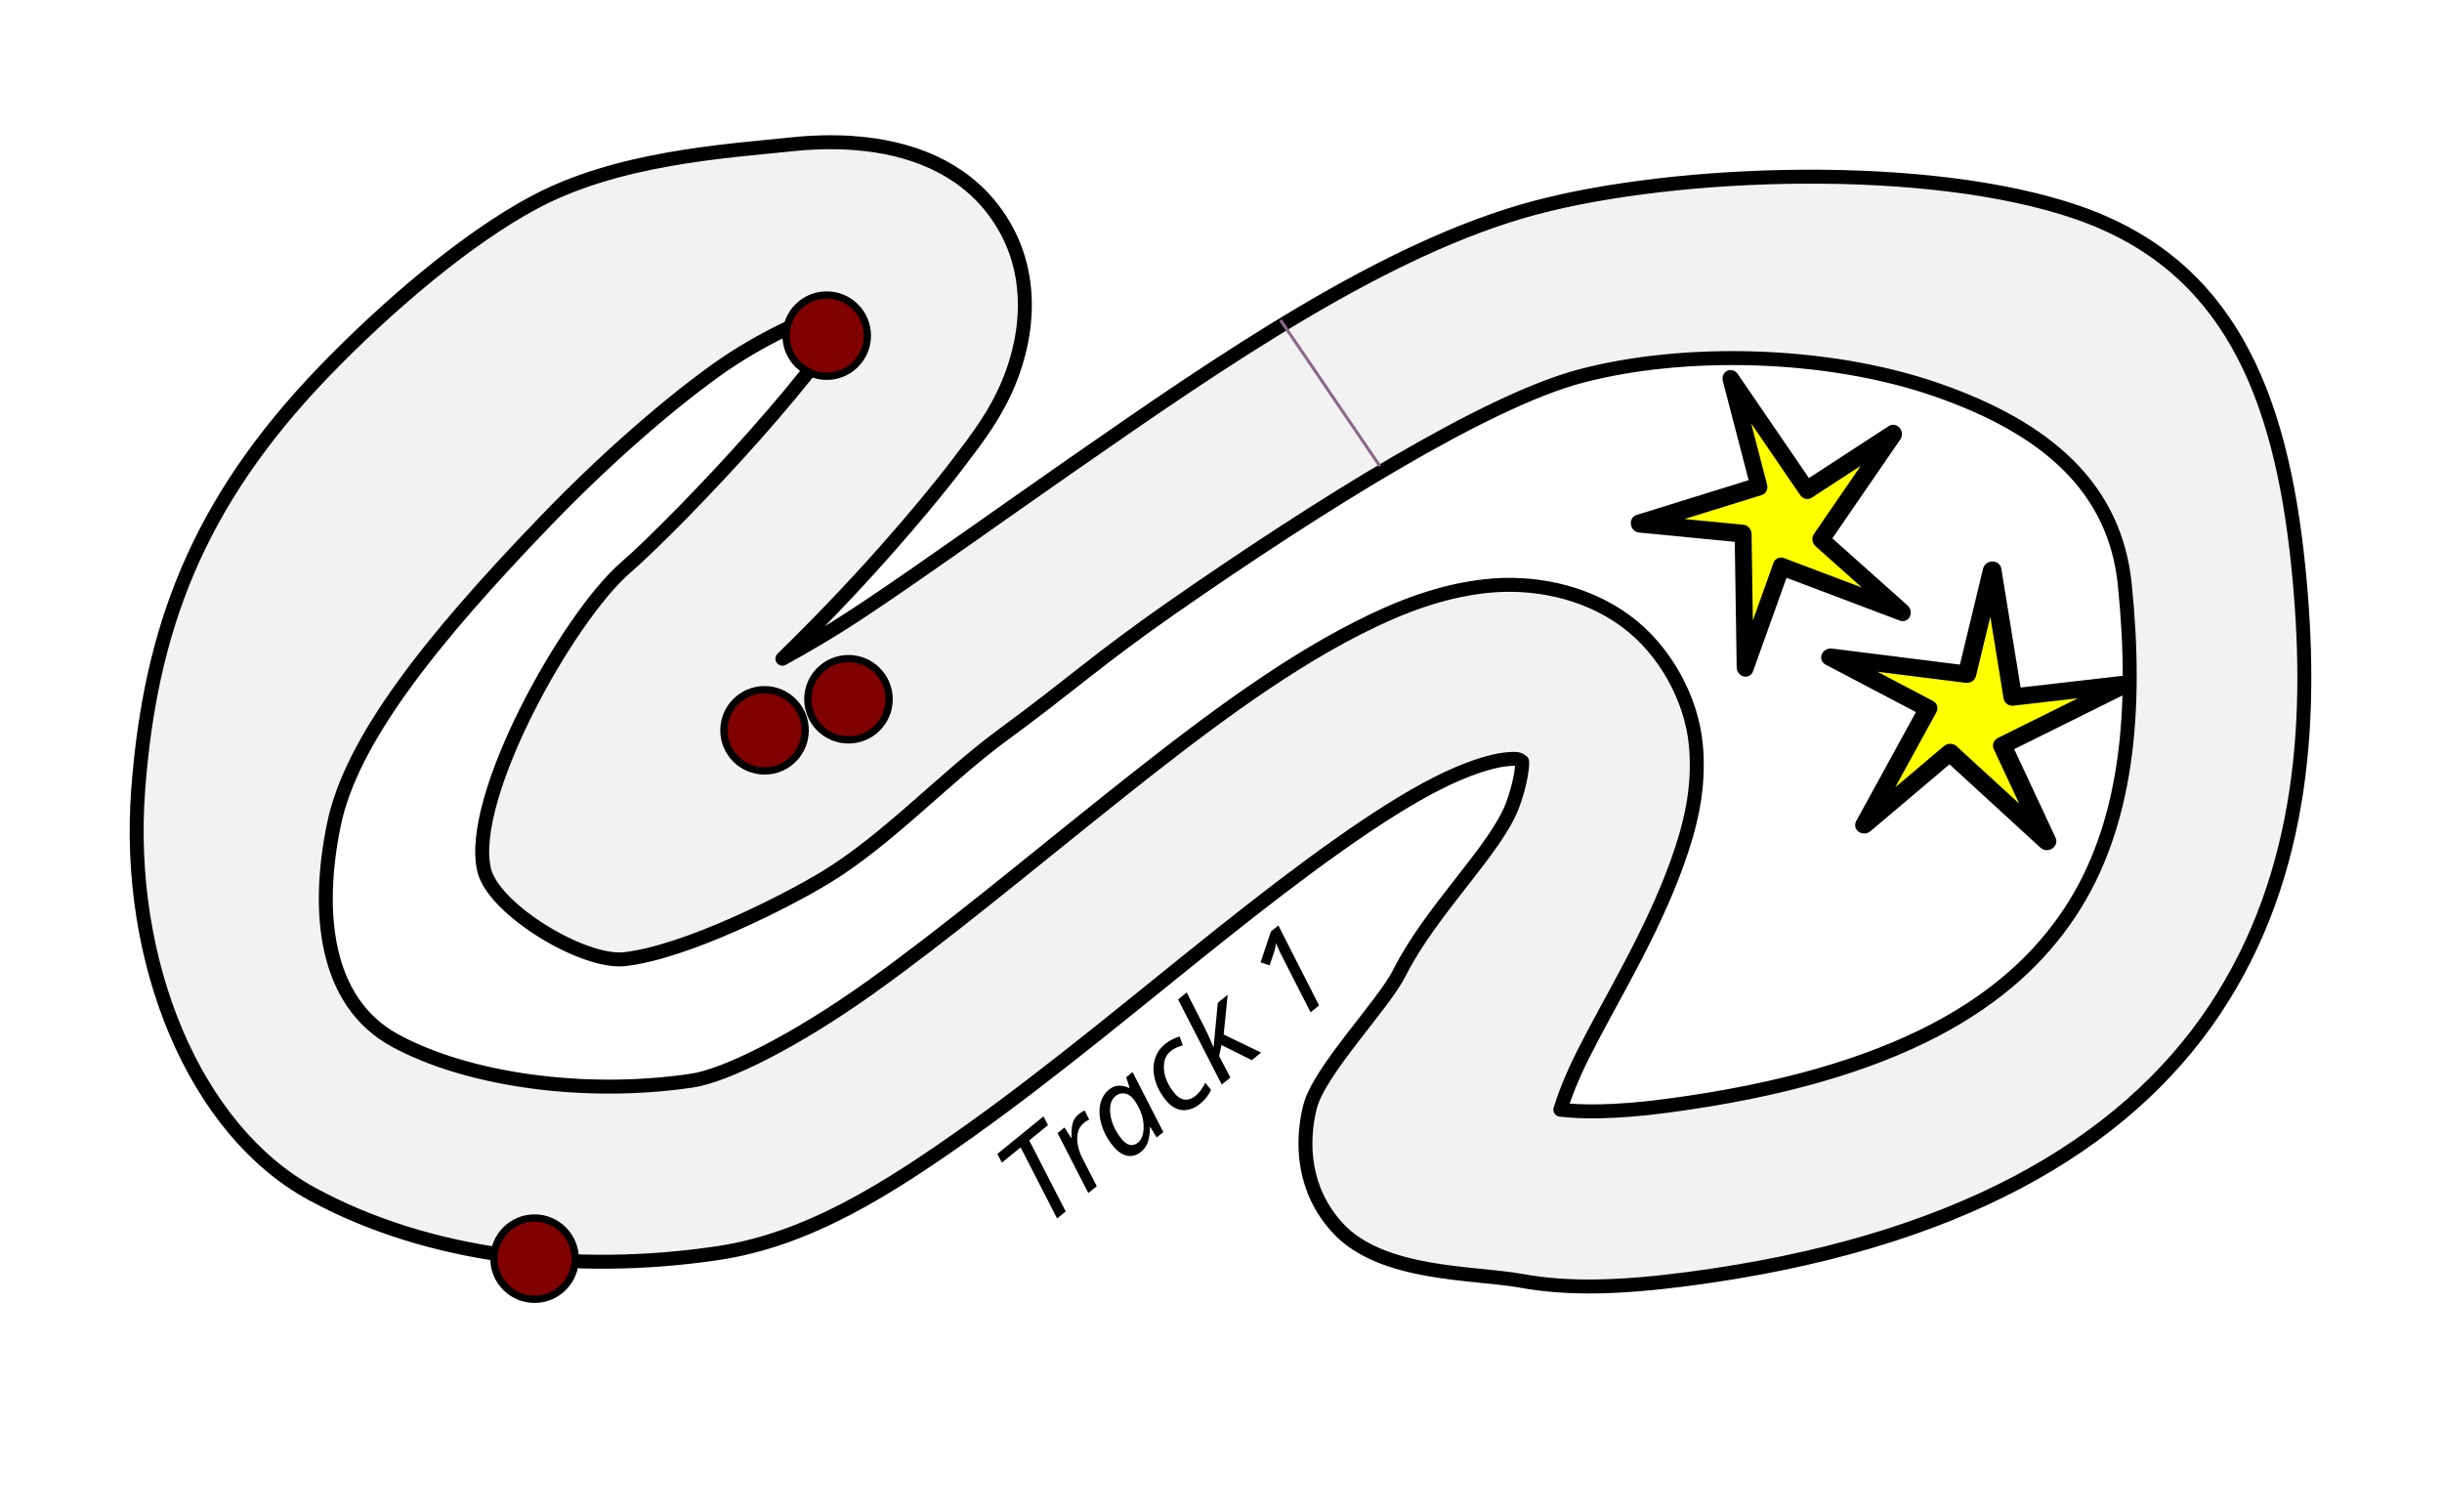
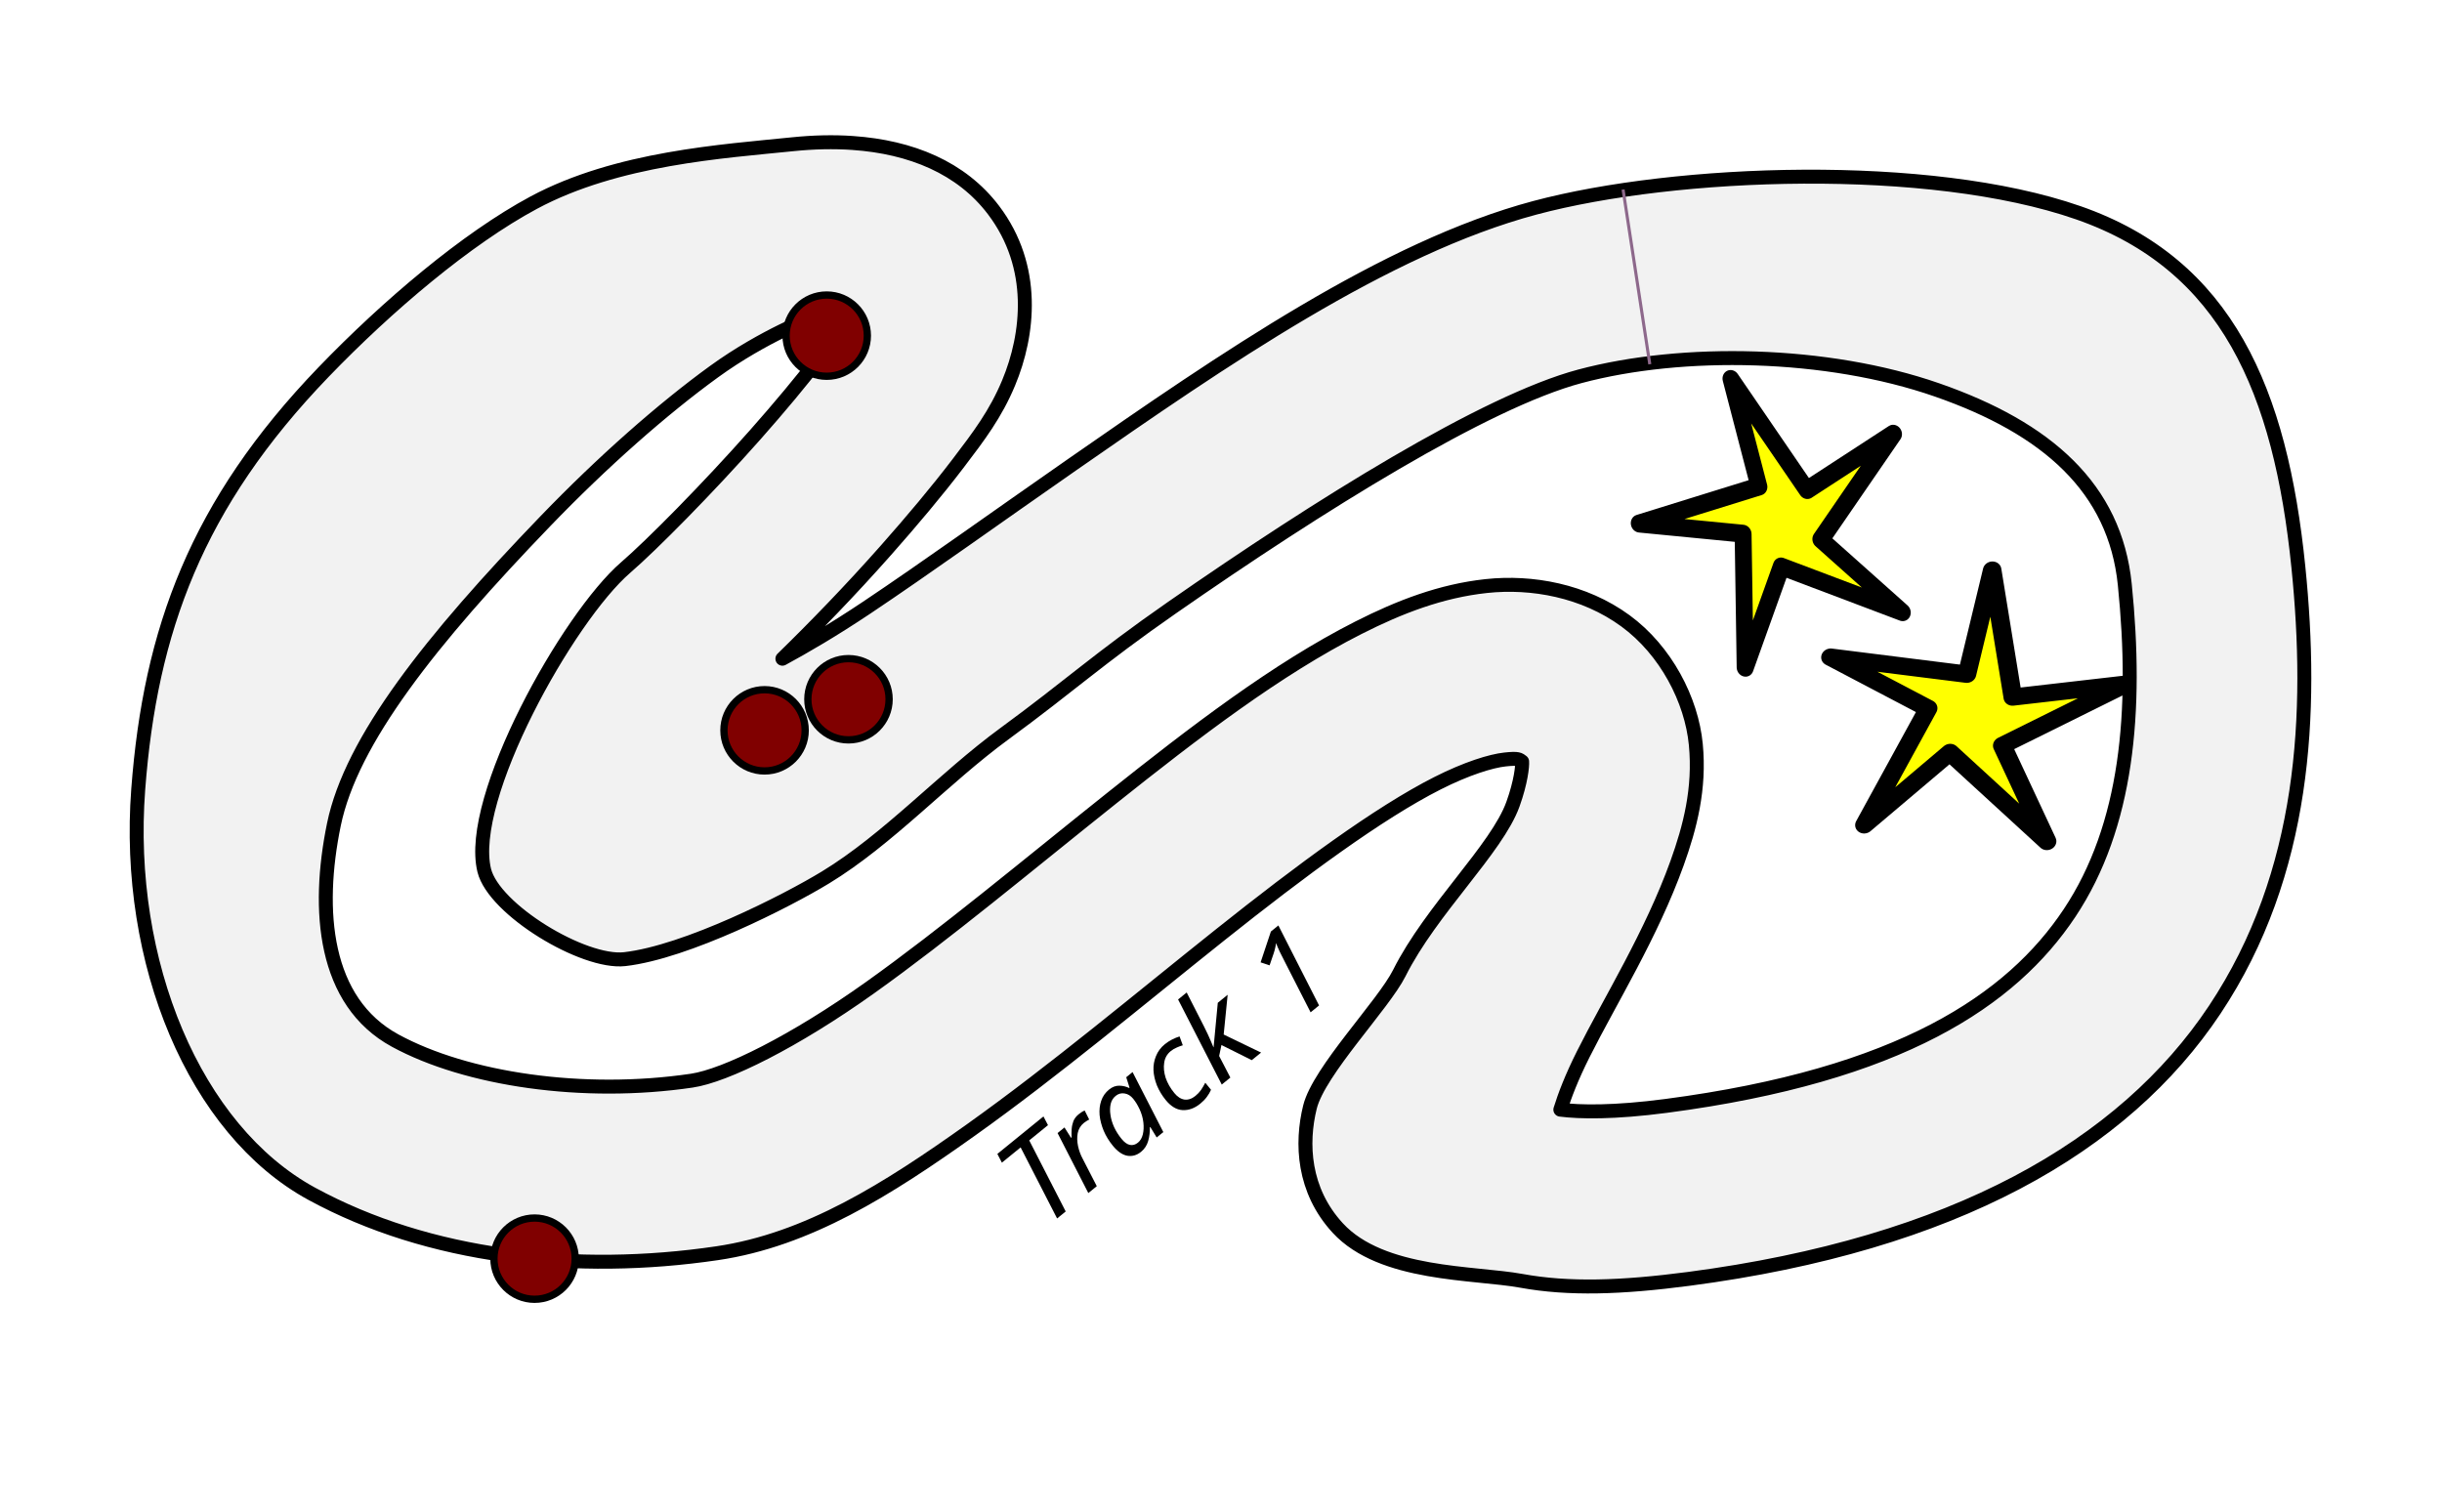
<svg xmlns="http://www.w3.org/2000/svg" width="210mm" height="130mm" viewBox="0 0 210 130" version="1.1" id="svg8">
  <defs id="defs2" />
  <g id="layer1">
    <path style="color:#000000;font-style:normal;font-variant:normal;font-weight:normal;font-stretch:normal;font-size:medium;line-height:normal;font-family:sans-serif;font-variant-ligatures:normal;font-variant-position:normal;font-variant-caps:normal;font-variant-numeric:normal;font-variant-alternates:normal;font-variant-east-asian:normal;font-feature-settings:normal;font-variation-settings:normal;text-indent:0;text-align:start;text-decoration:none;text-decoration-line:none;text-decoration-style:solid;text-decoration-color:#000000;letter-spacing:normal;word-spacing:normal;text-transform:none;writing-mode:lr-tb;direction:ltr;text-orientation:mixed;dominant-baseline:auto;baseline-shift:baseline;text-anchor:start;white-space:normal;shape-padding:0;shape-margin:0;inline-size:0;clip-rule:nonzero;display:inline;overflow:visible;visibility:visible;opacity:1;isolation:auto;mix-blend-mode:normal;color-interpolation:sRGB;color-interpolation-filters:linearRGB;solid-color:#000000;solid-opacity:1;vector-effect:none;fill:#f2f2f2;fill-opacity:1;fill-rule:nonzero;stroke:#000000;stroke-width:1.2;stroke-linecap:butt;stroke-linejoin:round;stroke-miterlimit:4;stroke-dasharray:none;stroke-dashoffset:0;stroke-opacity:1;color-rendering:auto;image-rendering:auto;shape-rendering:auto;text-rendering:auto;enable-background:accumulate;stop-color:#000000;stop-opacity:1" d="m 73.346,12.297 c -1.664,-0.116 -3.4,-0.075 -5.176,0.107 -5.955,0.612 -15.099,1.177 -22.275,5.026 -5.776,3.099 -12.592,8.883 -18.061,14.559 -10.938,11.351 -14.913,22.242 -15.947,35.891 -1.125,14.853 4.833,29.293 14.924,34.786 10.091,5.493 22.727,6.901 34.861,5.111 7.809,-1.152 14.661,-5.499 21.84,-10.613 7.179,-5.114 14.483,-11.245 21.432,-16.781 6.949,-5.536 13.614,-10.463 18.67,-13.023 2.528,-1.28 4.619,-1.917 5.809,-2.045 1.166,-0.125 1.22,-0.008 1.473,0.18 0.031,0.38 -0.103,1.754 -0.789,3.66 -1.386,3.852 -7.031,9.06 -9.771,14.526 -1.37,2.733 -6.918,8.423 -7.686,11.528 -0.769,3.105 -0.604,7.153 2.395,10.405 3.792,4.112 11.726,3.797 15.789,4.538 4.063,0.741 8.595,0.593 14.402,-0.17 22.787,-2.995 37.381,-11.373 45.217,-23.139 7.836,-11.766 8.465,-25.567 7.195,-38.084 -1.531,-15.09 -6.116,-26.008 -18.938,-30.466 -12.822,-4.458 -34.576,-3.663 -46.714,-0.423 -12.842,3.428 -26.814,13.055 -39.797,22.09 -6.492,4.518 -12.608,8.911 -17.643,12.281 -2.915,1.951 -5.365,3.371 -7.273,4.408 2.79,-2.72 5.819,-5.841 8.902,-9.324 2.244,-2.535 4.388,-5.087 6.193,-7.455 1.805,-2.369 3.241,-4.26 4.361,-6.949 1.73,-4.152 2.397,-9.967 -1.295,-14.846 -2.769,-3.659 -7.106,-5.429 -12.098,-5.777 z m -3.643,15.029 c 1.779,-0.183 2.476,-0.068 3.061,0.018 -0.05,0.056 -0.921,1.597 -2.318,3.432 -1.476,1.936 -3.427,4.272 -5.494,6.607 -4.135,4.671 -8.916,9.499 -11.145,11.422 -4.977,4.295 -13.682,19.869 -12.165,26.047 0.825,3.361 8.527,8.04 12.085,7.634 5.311,-0.607 13.917,-4.993 17.254,-7.022 5.409,-3.288 10.178,-8.544 15.391,-12.362 5.637,-4.129 8.023,-6.397 14.393,-10.83 12.74,-8.866 26.974,-17.74 35.098,-19.908 8.827,-2.357 21.232,-2.127 30.703,1.166 9.472,3.293 15.314,8.44 16.156,16.742 1.103,10.875 0.232,20.766 -4.756,28.256 -4.988,7.49 -14.544,13.932 -34.688,16.58 -4.473,0.588 -7.42,0.537 -9.096,0.322 0.364,-1.182 0.96,-2.754 1.967,-4.762 2.314,-4.616 5.854,-10.275 8.07,-16.436 1.108,-3.08 1.979,-6.395 1.613,-10.207 -0.365,-3.812 -2.562,-8.082 -6.057,-10.637 -3.561,-2.604 -8.052,-3.407 -11.955,-2.988 -3.903,0.419 -7.461,1.794 -10.984,3.578 -7.046,3.568 -14.093,8.976 -21.242,14.672 -7.149,5.696 -14.326,11.694 -20.787,16.297 -6.461,4.603 -12.406,7.56 -15.326,7.99 -9.323,1.375 -19.354,-0.101 -25.5,-3.447 -6.146,-3.346 -6.79,-11.185 -5.266,-18.585 1.491,-7.242 8.348,-15.875 18.203,-26.103 4.928,-5.114 10.092,-9.653 14.465,-12.826 4.373,-3.173 8.551,-4.674 8.318,-4.65 z" id="path847">
      </path>
    <circle style="fill:#800000;fill-opacity:1;stroke:#000000;stroke-width:0.627;stroke-miterlimit:4;stroke-dasharray:none;stroke-opacity:1" id="path849" cx="71.094" cy="28.865" r="3.494">
      </circle>
    <circle style="fill:#800000;fill-opacity:1;stroke:#000000;stroke-width:0.627;stroke-miterlimit:4;stroke-dasharray:none;stroke-opacity:1" id="path849-8" cx="65.748" cy="62.808" r="3.494">
      </circle>
    <circle style="fill:#800000;fill-opacity:1;stroke:#000000;stroke-width:0.627;stroke-miterlimit:4;stroke-dasharray:none;stroke-opacity:1" id="path849-9" cx="72.965" cy="60.136" r="3.494">
      </circle>
    <circle style="fill:#800000;fill-opacity:1;stroke:#000000;stroke-width:0.627;stroke-miterlimit:4;stroke-dasharray:none;stroke-opacity:1" id="path849-3" cx="45.97" cy="108.244" r="3.494">
      </circle>
    <path style="fill:#ffff00;fill-opacity:1;stroke:#000000;stroke-width:1.2;stroke-linejoin:round;stroke-miterlimit:4;stroke-dasharray:none;stroke-opacity:1" id="path930" d="m 163.302,52.385 -7.006,-5.611 -4.937,5.478 3.172,-8.397 -6.736,-3.003 8.966,0.422 0.774,-7.334 2.369,8.657 7.214,-1.53 -7.501,4.929 z" transform="matrix(1.126586,-0.4134849,0.4464813,1.216488,-43.77511,56.444)" />
    <path style="fill:#ffff00;fill-opacity:1;stroke:#000000;stroke-width:1.2;stroke-linejoin:round;stroke-miterlimit:4;stroke-dasharray:none;stroke-opacity:1" id="path930-3" d="m 163.302,52.385 -7.006,-5.611 -4.937,5.478 3.172,-8.397 -6.736,-3.003 8.966,0.422 0.774,-7.334 2.369,8.657 7.214,-1.53 -7.501,4.929 z" transform="matrix(0.2590896,1.204754,-1.300895,0.2797651,186.1671,-140.4564)" />
    <text xml:space="preserve" style="font-style:normal;font-weight:normal;font-size:10.583px;line-height:1.25;font-family:sans-serif;fill:#000000;fill-opacity:1;stroke:none;stroke-width:0.265" x="2.813" y="138.653" id="text949" transform="rotate(-39.11604)">
      <tspan id="tspan947" x="2.813" y="138.653" style="font-style:italic;font-variant:normal;font-weight:normal;font-stretch:normal;font-size:10.583px;font-family:Euphemia;-inkscape-font-specification:'Euphemia Italic';font-variant-ligatures:normal;font-variant-caps:normal;font-variant-numeric:normal;font-variant-east-asian:normal;stroke-width:0.265">Track 1</tspan>
    </text>
-     <path style="fill:none;stroke:#8d688b;stroke-width:0.265;stroke-linecap:butt;stroke-linejoin:miter;stroke-opacity:1;stroke-miterlimit:4;stroke-dasharray:none" d="m 110.115,27.529 8.553,12.562" id="path844">
+     <path style="fill:none;stroke:#8d688b;stroke-width:0.265;stroke-linecap:butt;stroke-linejoin:miter;stroke-miterlimit:4;stroke-dasharray:none;stroke-opacity:1" d="m 139.576,16.302 2.299,15.022" id="path844">
      </path>
  </g>
</svg>
